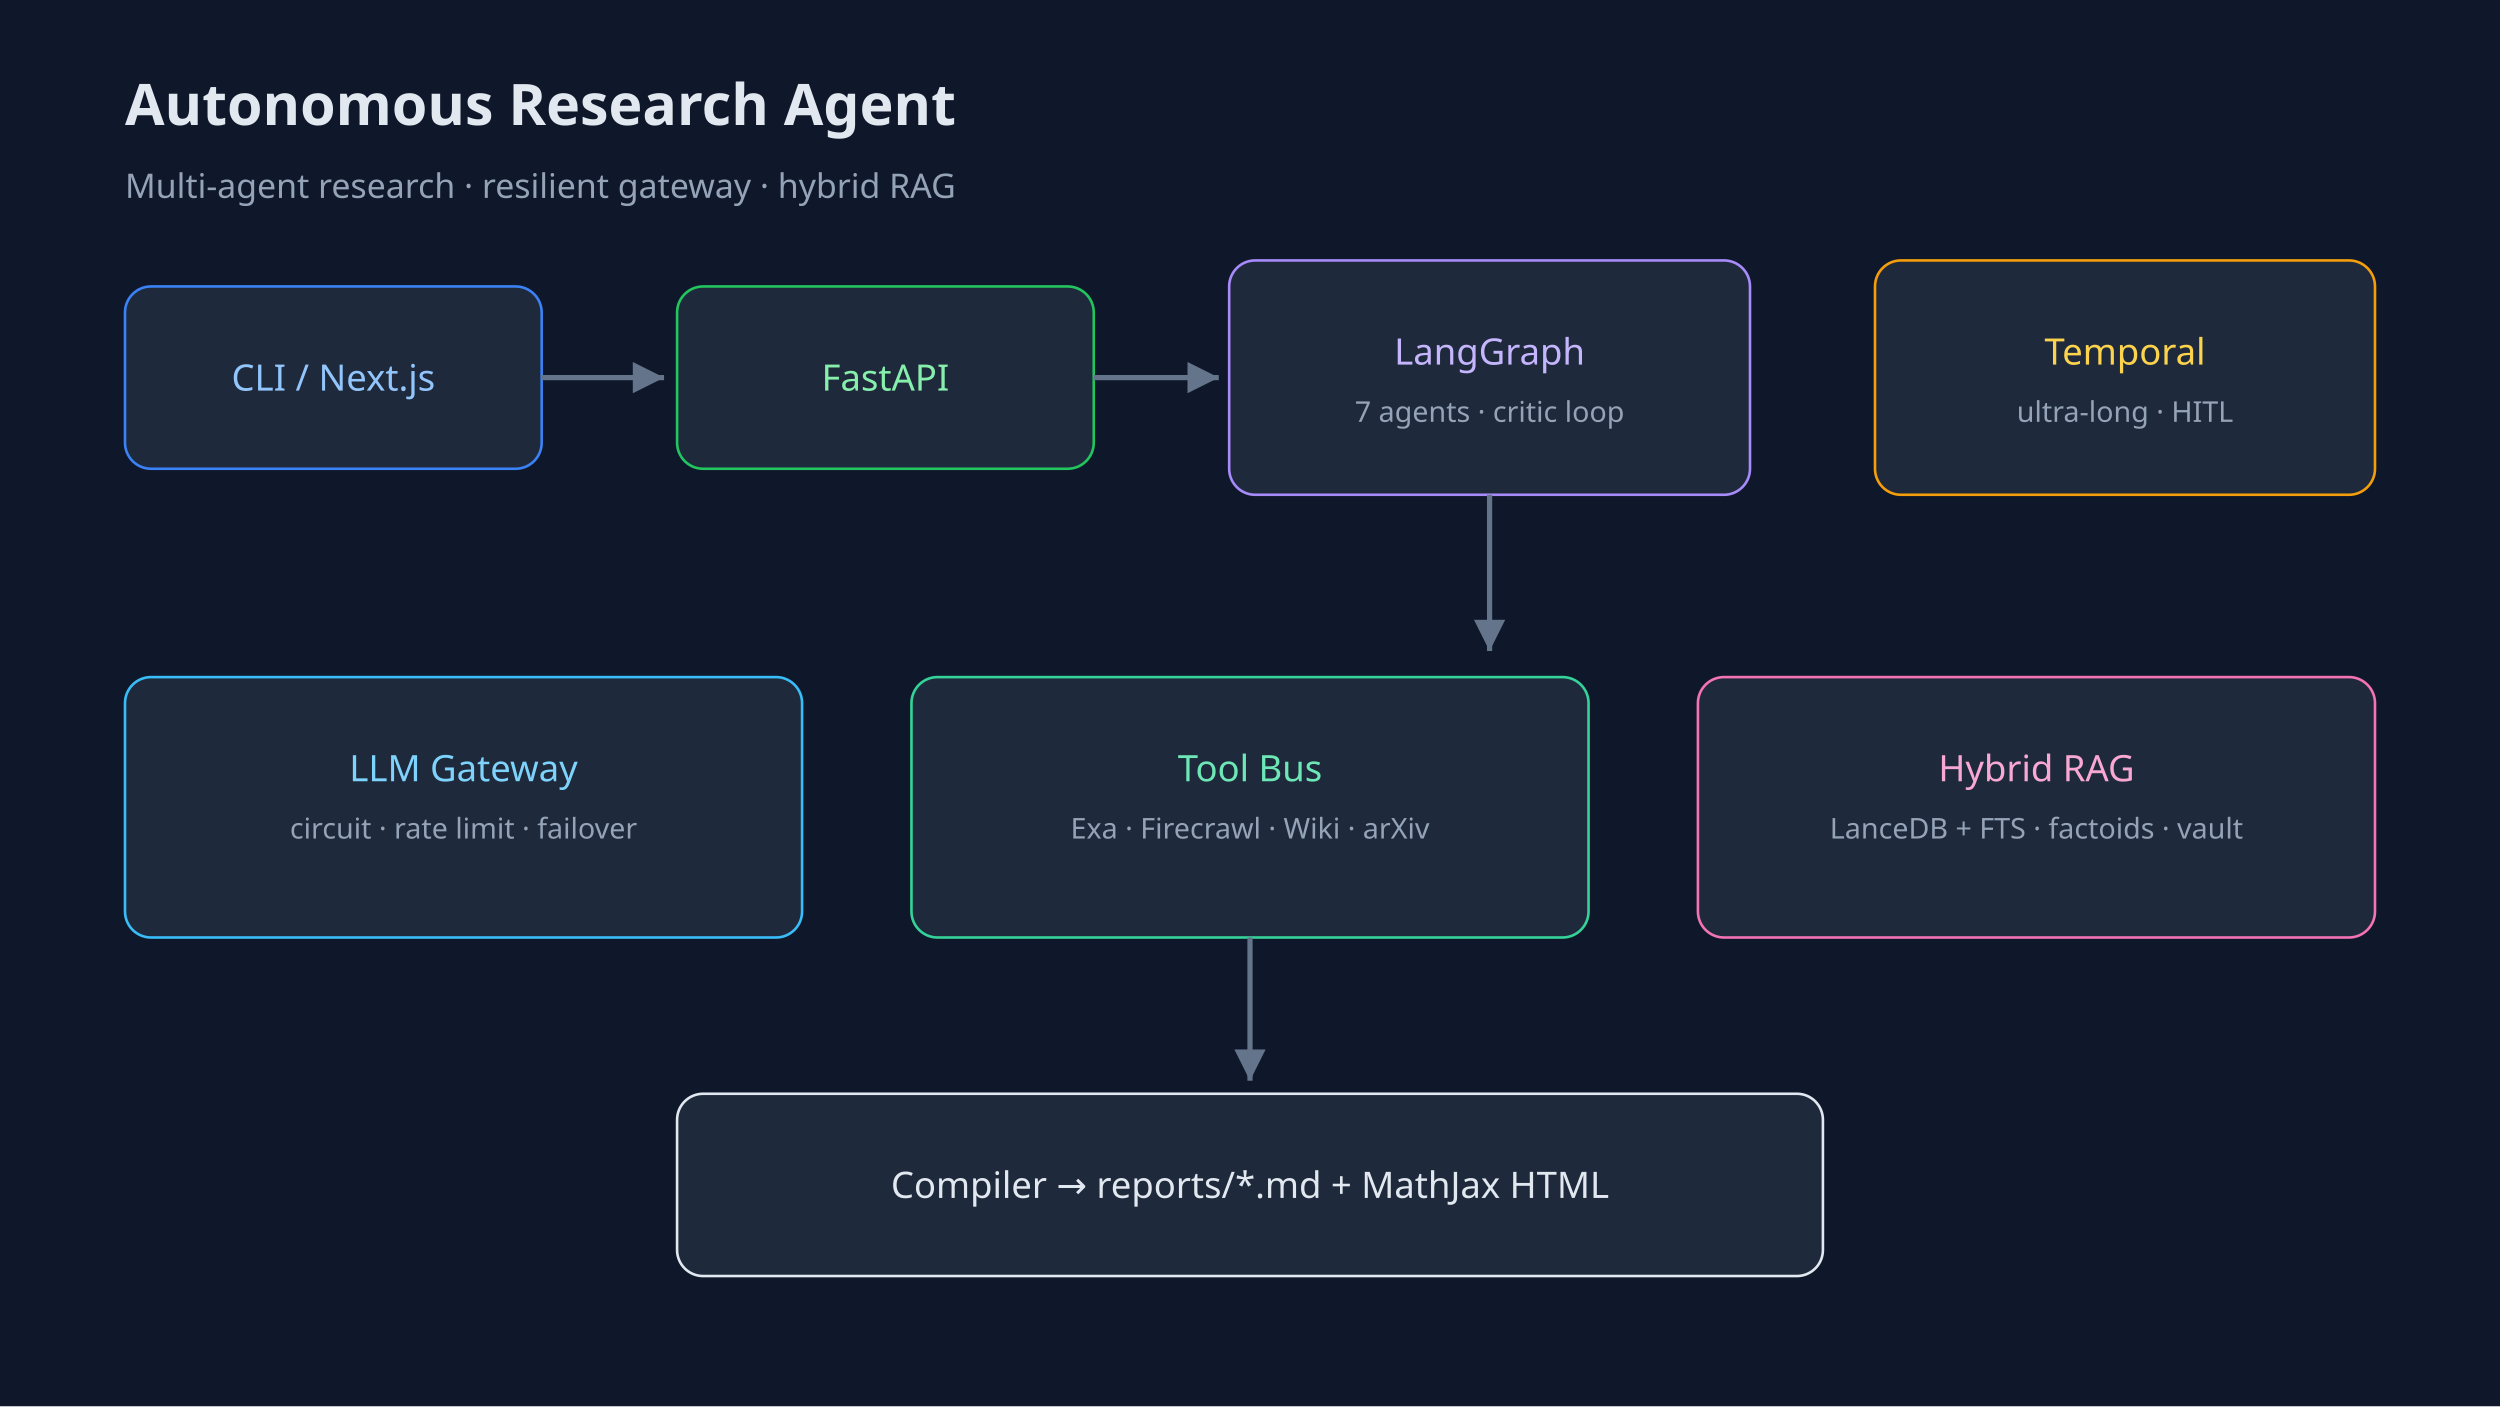
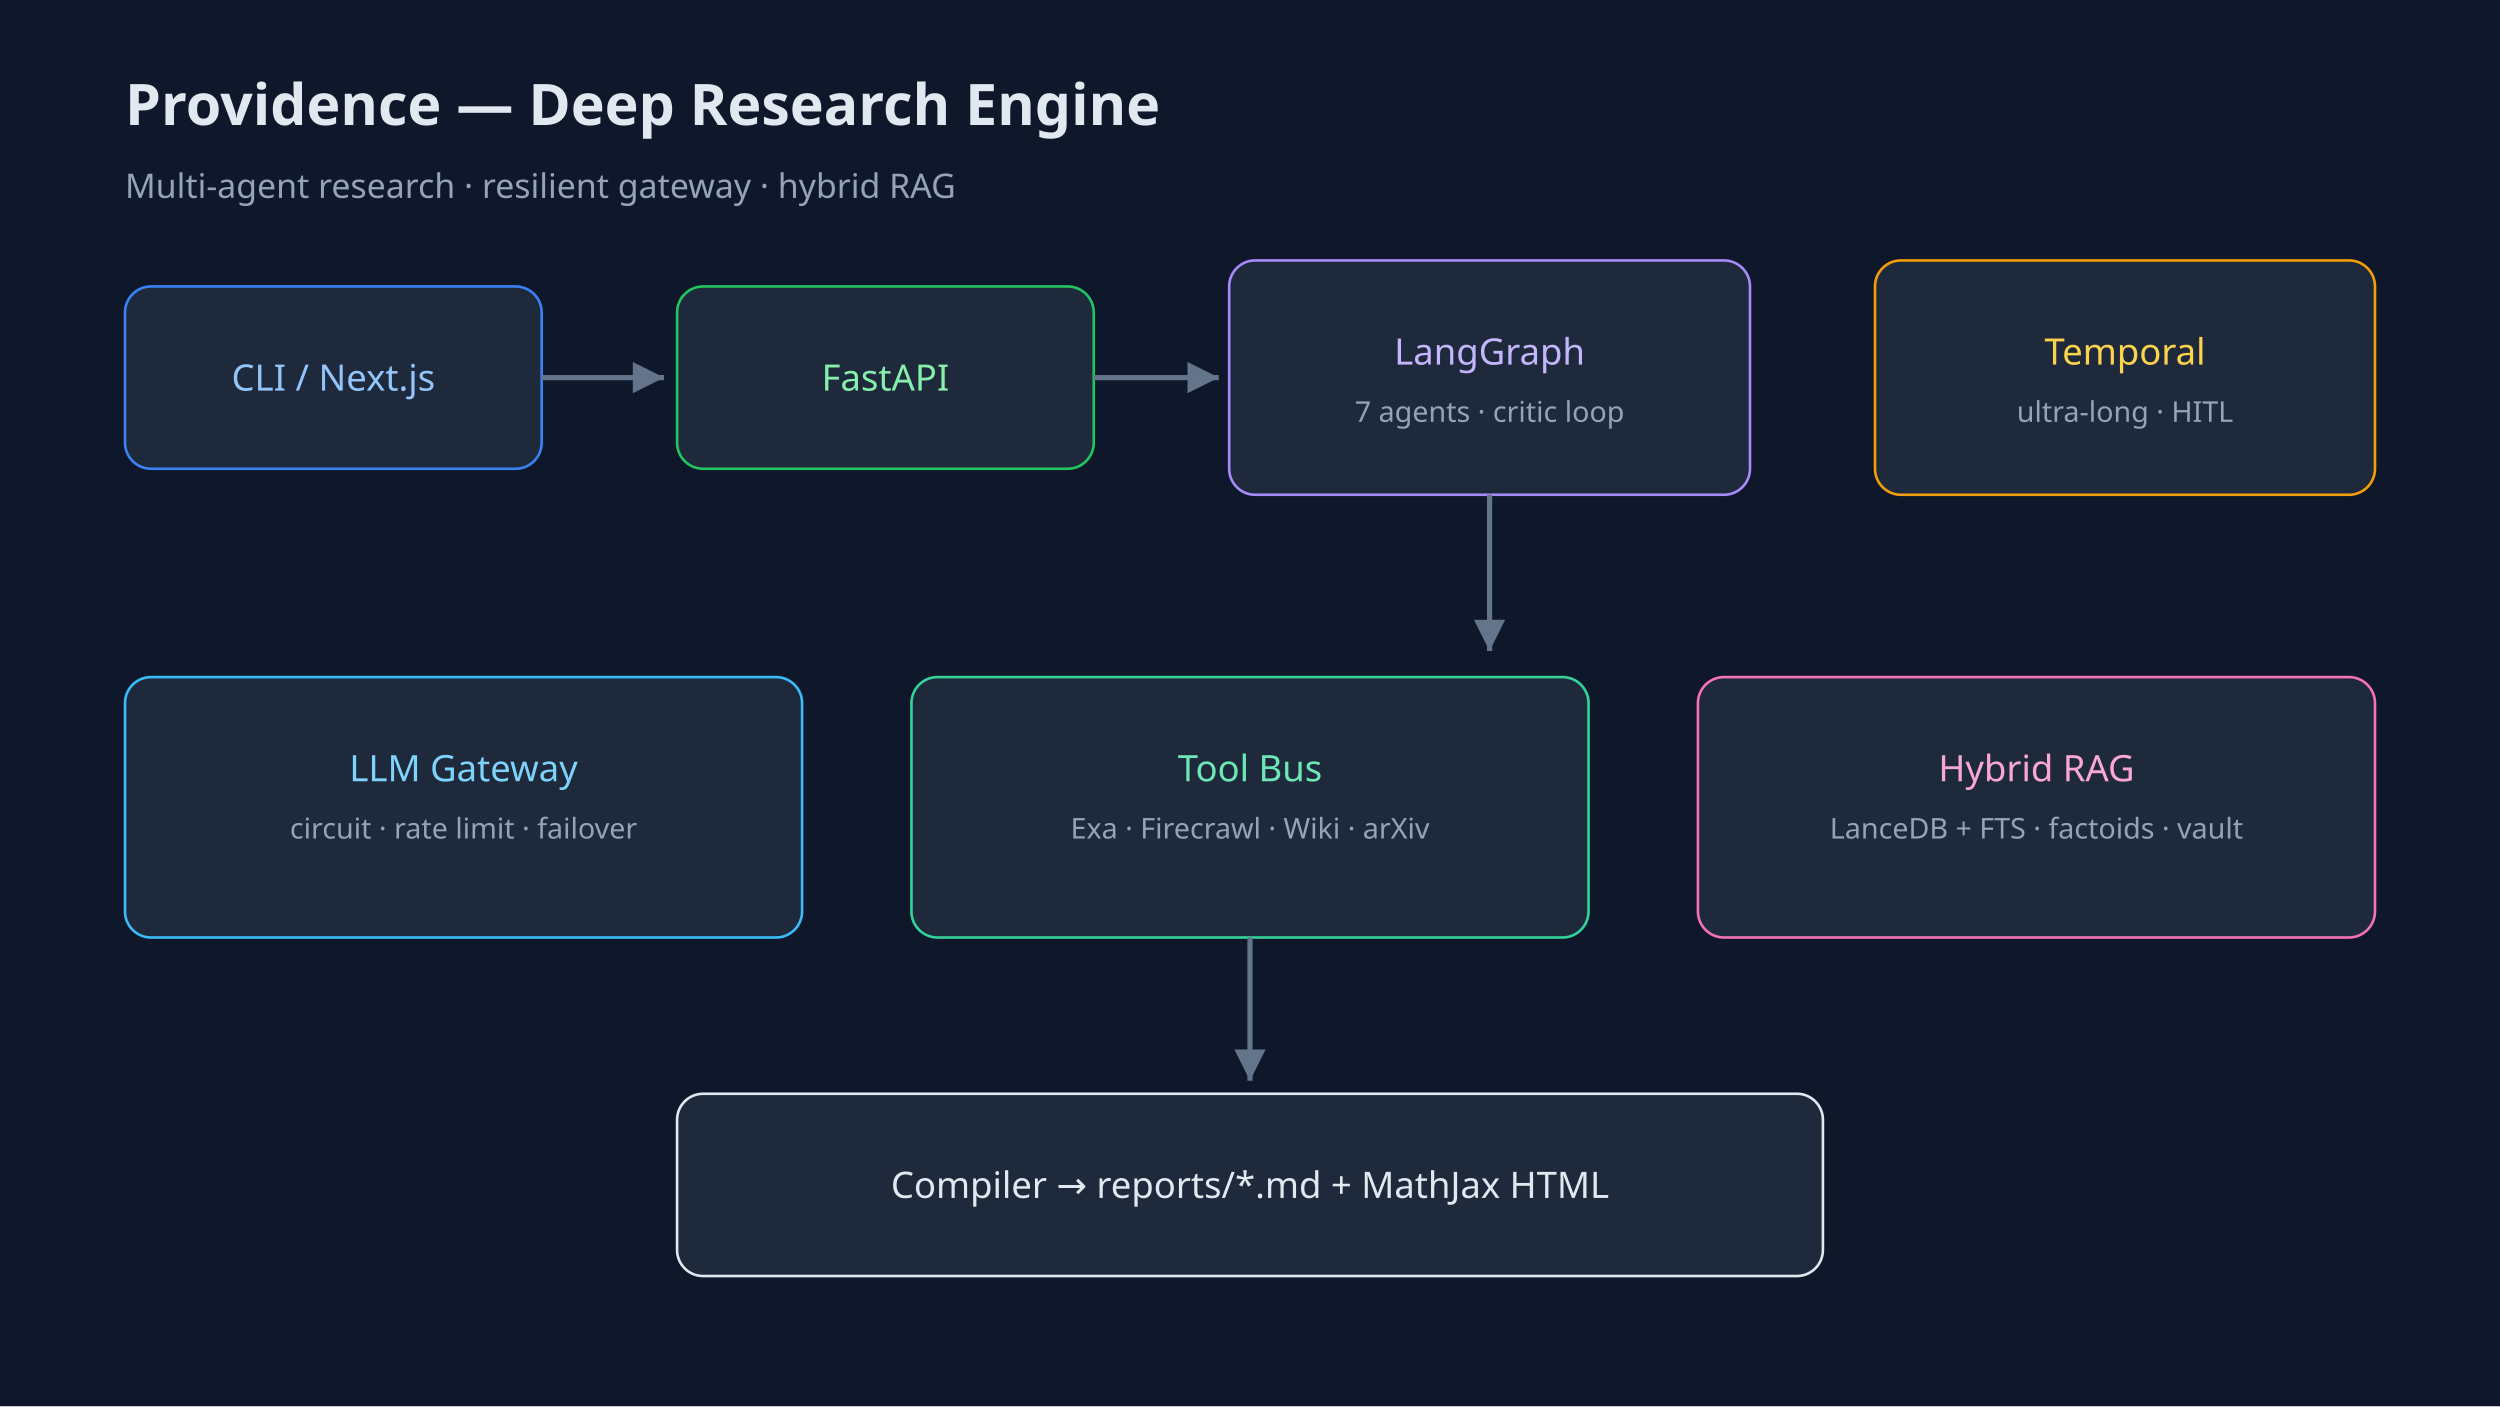
<svg xmlns="http://www.w3.org/2000/svg" width="960" height="540" viewBox="0 0 960 540">
  <rect width="960" height="540" fill="#0f172a" />
-   <text x="48" y="48" fill="#e2e8f0" font-family="system-ui,sans-serif" font-size="22" font-weight="700">Autonomous Research Agent</text>
+   <text x="48" y="48" fill="#e2e8f0" font-family="system-ui,sans-serif" font-size="22" font-weight="700">Providence — Deep Research Engine</text>
  <text x="48" y="76" fill="#94a3b8" font-family="system-ui,sans-serif" font-size="13">Multi-agent research · resilient gateway · hybrid RAG</text>
  <rect x="48" y="110" width="160" height="70" rx="10" fill="#1e293b" stroke="#3b82f6" />
  <text x="128" y="150" text-anchor="middle" fill="#93c5fd" font-family="system-ui,sans-serif" font-size="14">CLI / Next.js</text>
  <rect x="260" y="110" width="160" height="70" rx="10" fill="#1e293b" stroke="#22c55e" />
  <text x="340" y="150" text-anchor="middle" fill="#86efac" font-family="system-ui,sans-serif" font-size="14">FastAPI</text>
  <rect x="472" y="100" width="200" height="90" rx="10" fill="#1e293b" stroke="#a78bfa" />
  <text x="572" y="140" text-anchor="middle" fill="#c4b5fd" font-family="system-ui,sans-serif" font-size="14">LangGraph</text>
  <text x="572" y="162" text-anchor="middle" fill="#94a3b8" font-family="system-ui,sans-serif" font-size="11">7 agents · critic loop</text>
  <rect x="720" y="100" width="192" height="90" rx="10" fill="#1e293b" stroke="#f59e0b" />
  <text x="816" y="140" text-anchor="middle" fill="#fcd34d" font-family="system-ui,sans-serif" font-size="14">Temporal</text>
  <text x="816" y="162" text-anchor="middle" fill="#94a3b8" font-family="system-ui,sans-serif" font-size="11">ultra-long · HITL</text>
  <rect x="48" y="260" width="260" height="100" rx="10" fill="#1e293b" stroke="#38bdf8" />
  <text x="178" y="300" text-anchor="middle" fill="#7dd3fc" font-family="system-ui,sans-serif" font-size="14">LLM Gateway</text>
  <text x="178" y="322" text-anchor="middle" fill="#94a3b8" font-family="system-ui,sans-serif" font-size="11">circuit · rate limit · failover</text>
  <rect x="350" y="260" width="260" height="100" rx="10" fill="#1e293b" stroke="#34d399" />
  <text x="480" y="300" text-anchor="middle" fill="#6ee7b7" font-family="system-ui,sans-serif" font-size="14">Tool Bus</text>
  <text x="480" y="322" text-anchor="middle" fill="#94a3b8" font-family="system-ui,sans-serif" font-size="11">Exa · Firecrawl · Wiki · arXiv</text>
  <rect x="652" y="260" width="260" height="100" rx="10" fill="#1e293b" stroke="#f472b6" />
  <text x="782" y="300" text-anchor="middle" fill="#f9a8d4" font-family="system-ui,sans-serif" font-size="14">Hybrid RAG</text>
  <text x="782" y="322" text-anchor="middle" fill="#94a3b8" font-family="system-ui,sans-serif" font-size="11">LanceDB + FTS · factoids · vault</text>
  <rect x="260" y="420" width="440" height="70" rx="10" fill="#1e293b" stroke="#e2e8f0" />
  <text x="480" y="460" text-anchor="middle" fill="#e2e8f0" font-family="system-ui,sans-serif" font-size="14">Compiler → reports/*.md + MathJax HTML</text>
  <defs>
    <marker id="arrow" markerWidth="8" markerHeight="8" refX="6" refY="3" orient="auto">
      <path d="M0,0 L6,3 L0,6 Z" fill="#64748b" />
    </marker>
  </defs>
  <line x1="208" y1="145" x2="255" y2="145" stroke="#64748b" stroke-width="2" marker-end="url(#arrow)" />
  <line x1="420" y1="145" x2="468" y2="145" stroke="#64748b" stroke-width="2" marker-end="url(#arrow)" />
  <line x1="572" y1="190" x2="572" y2="250" stroke="#64748b" stroke-width="2" marker-end="url(#arrow)" />
  <line x1="480" y1="360" x2="480" y2="415" stroke="#64748b" stroke-width="2" marker-end="url(#arrow)" />
</svg>
